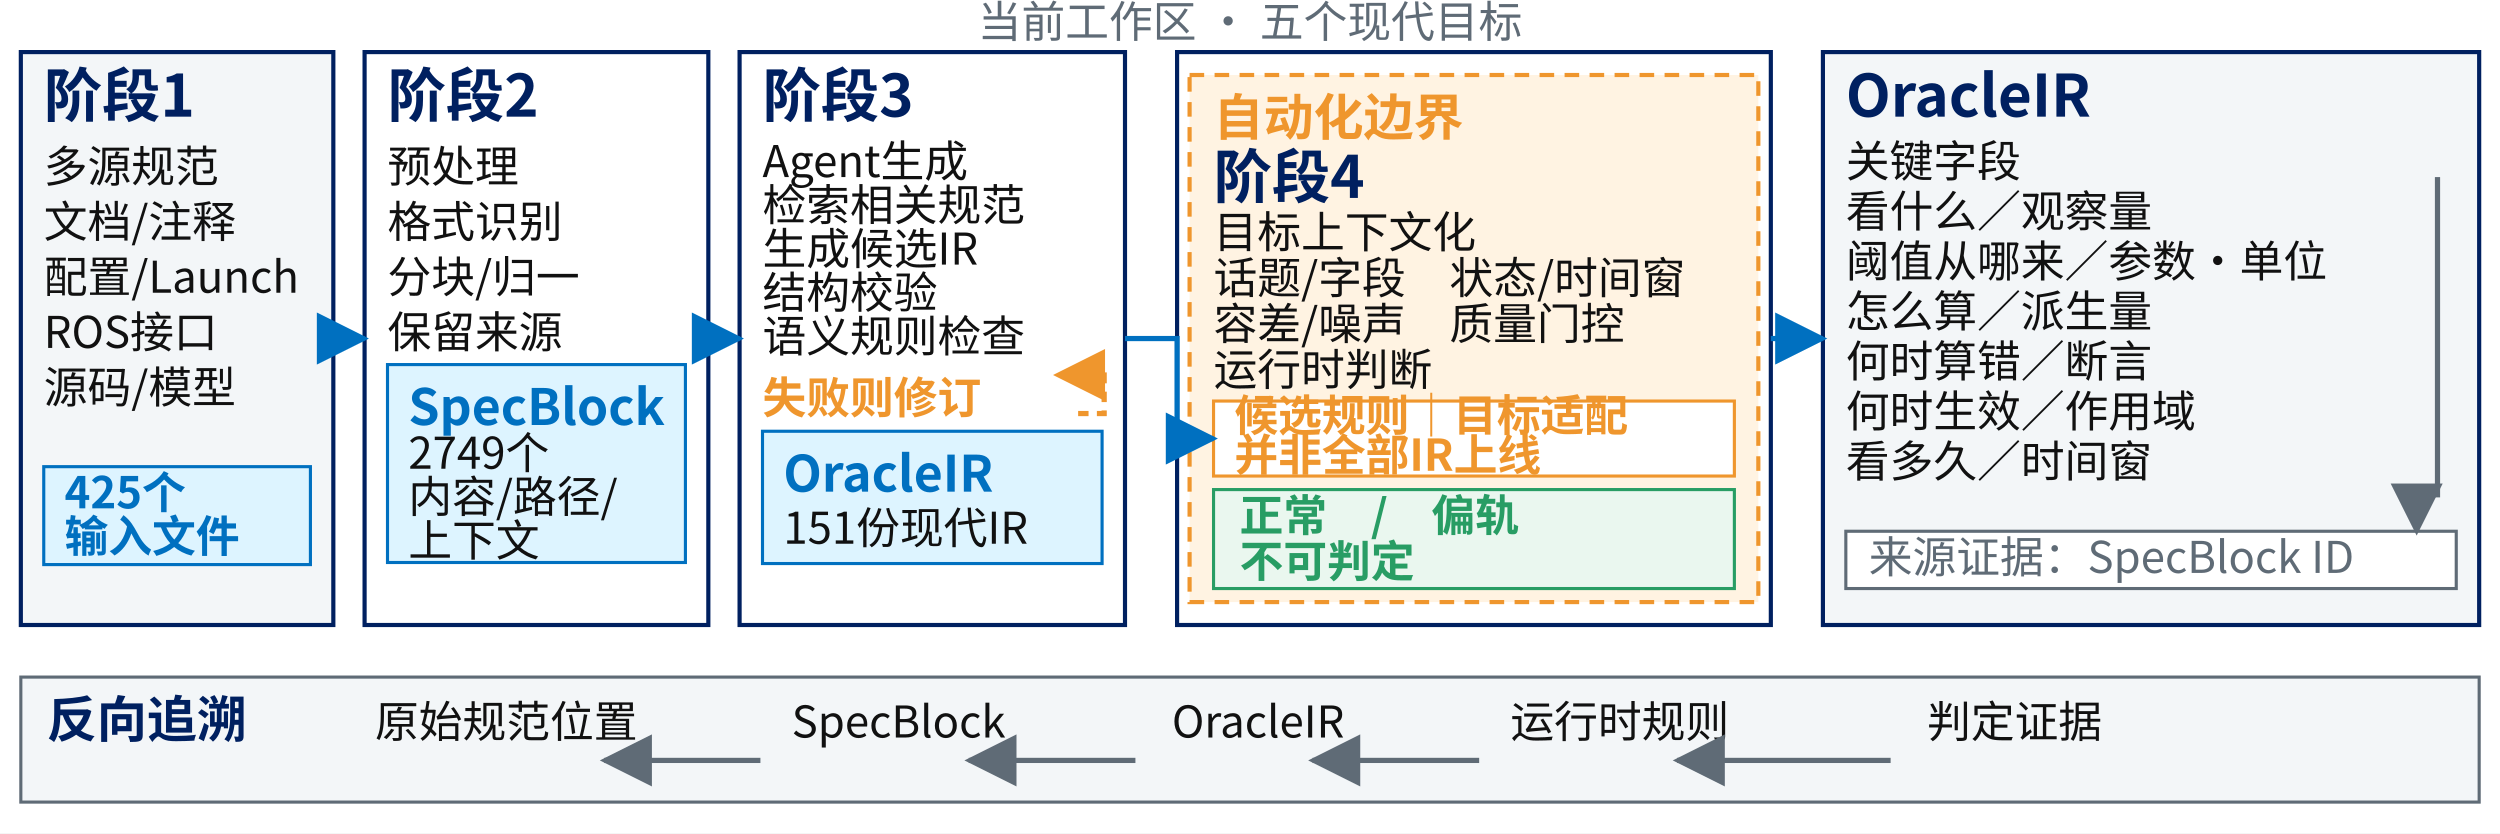
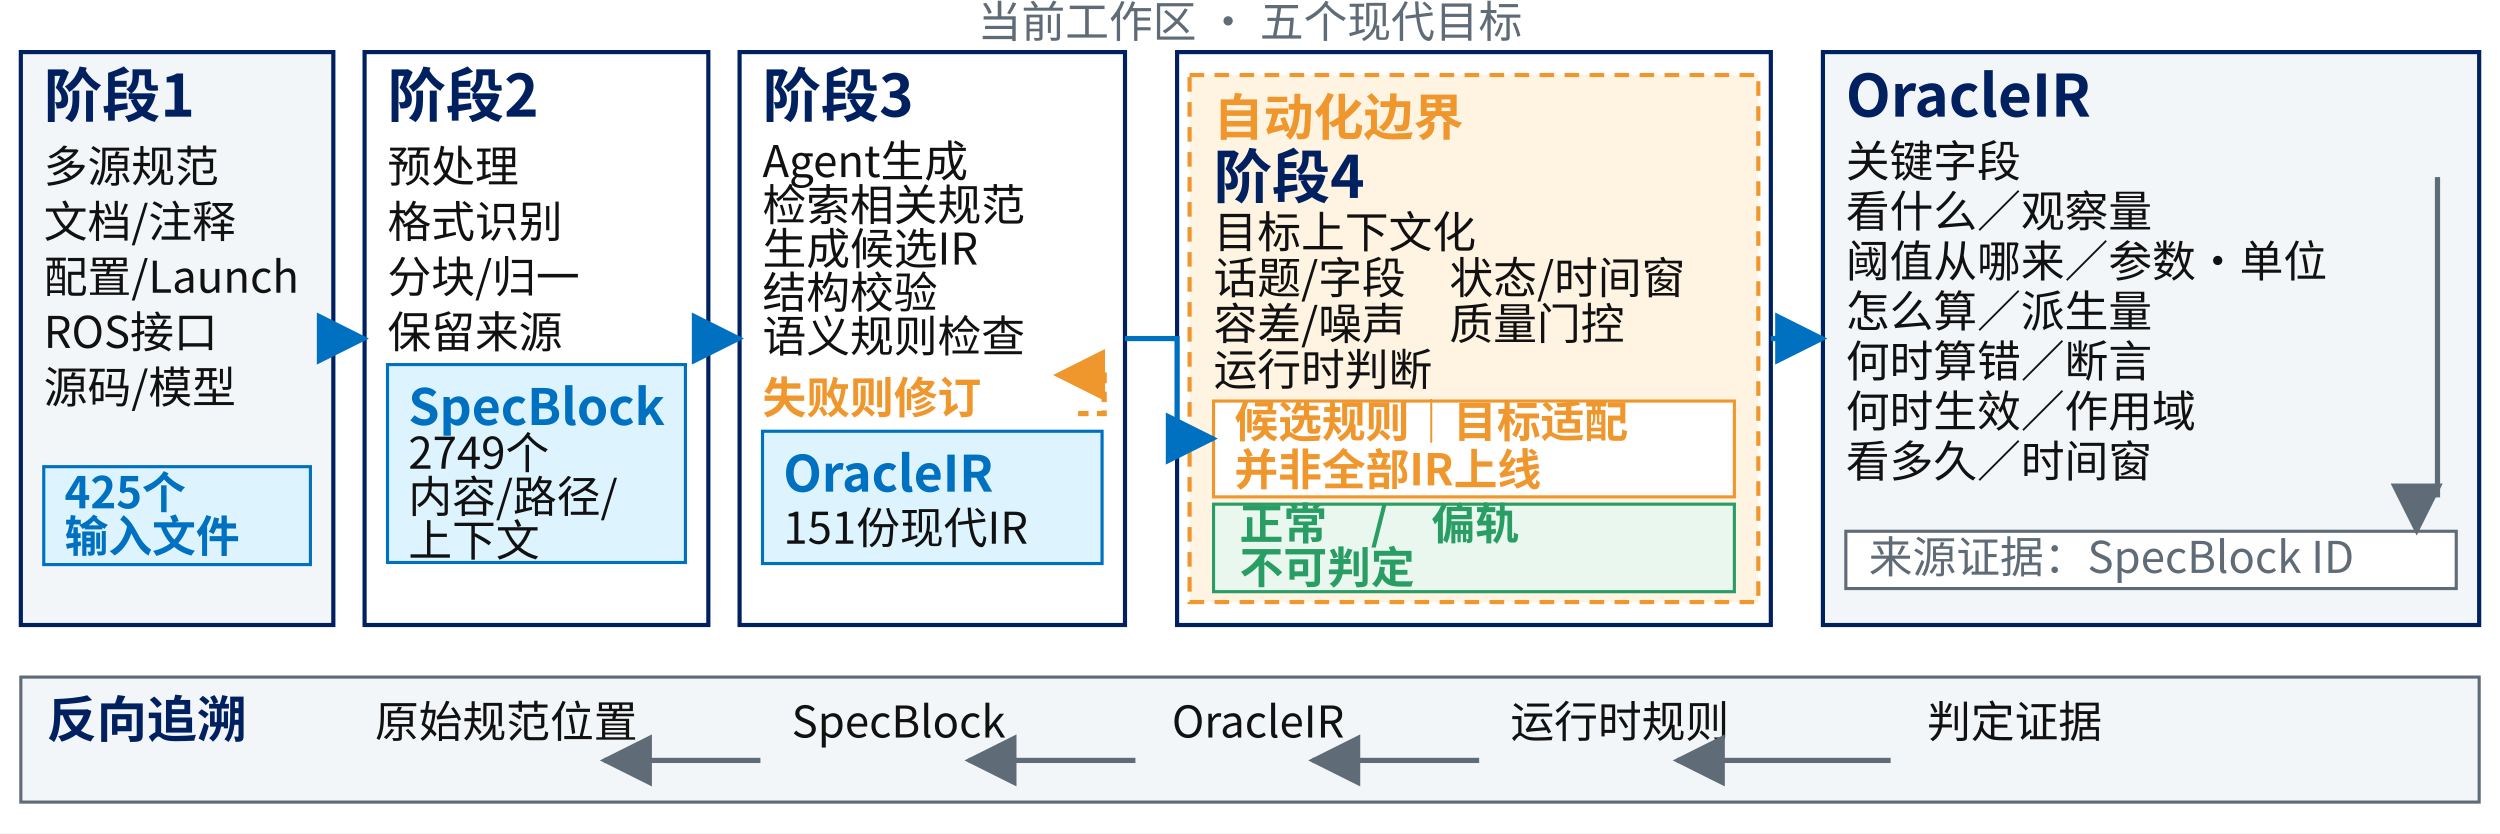
<svg xmlns="http://www.w3.org/2000/svg" width="2400" height="800" viewBox="0 0 2400 800">
  <defs>
    <marker id="arrow-blue" viewBox="0 0 12 12" refX="11" refY="6" markerWidth="10" markerHeight="10" orient="auto">
      <path d="M 0 0 L 12 6 L 0 12 z" fill="#0070C0" />
    </marker>
    <marker id="arrow-green" viewBox="0 0 12 12" refX="11" refY="6" markerWidth="10" markerHeight="10" orient="auto">
      <path d="M 0 0 L 12 6 L 0 12 z" fill="#289D64" />
    </marker>
    <marker id="arrow-orange" viewBox="0 0 12 12" refX="11" refY="6" markerWidth="10" markerHeight="10" orient="auto">
      <path d="M 0 0 L 12 6 L 0 12 z" fill="#EF962D" />
    </marker>
    <marker id="arrow-gray" viewBox="0 0 12 12" refX="11" refY="6" markerWidth="10" markerHeight="10" orient="auto">
      <path d="M 0 0 L 12 6 L 0 12 z" fill="#5F6B76" />
    </marker>
    <marker id="arrow-black" viewBox="0 0 12 12" refX="11" refY="6" markerWidth="10" markerHeight="10" orient="auto">
      <path d="M 0 0 L 12 6 L 0 12 z" fill="#111111" />
    </marker>
  </defs>
  <rect x="0" y="0" width="2400" height="800" fill="#FFFFFF" />
  <text x="1200" y="36" font-family="Microsoft YaHei, Noto Sans CJK SC, sans-serif" font-size="42" fill="#5F6B76" font-weight="400" text-anchor="middle">当前工作区 · 五个现代目标</text>
  <rect x="20" y="50" width="300" height="550" fill="#F3F6F8" stroke="#002060" stroke-width="4" />
  <text x="42" y="112" font-family="Microsoft YaHei, Noto Sans CJK SC, sans-serif" font-size="56" fill="#002060" font-weight="700" text-anchor="start">阶段1</text>
  <text x="42" y="175" font-family="Microsoft YaHei, Noto Sans CJK SC, sans-serif" font-size="42" fill="#111111" font-weight="400" text-anchor="start">多源规范</text>
  <text x="42" y="228" font-family="Microsoft YaHei, Noto Sans CJK SC, sans-serif" font-size="42" fill="#111111" font-weight="400" text-anchor="start">文档/注释</text>
  <text x="42" y="281" font-family="Microsoft YaHei, Noto Sans CJK SC, sans-serif" font-size="42" fill="#111111" font-weight="400" text-anchor="start">配置/Launch</text>
  <text x="42" y="334" font-family="Microsoft YaHei, Noto Sans CJK SC, sans-serif" font-size="42" fill="#111111" font-weight="400" text-anchor="start">ROS接口</text>
  <text x="42" y="387" font-family="Microsoft YaHei, Noto Sans CJK SC, sans-serif" font-size="42" fill="#111111" font-weight="400" text-anchor="start">源码/模型</text>
  <rect x="42" y="448" width="256" height="94" fill="#DDF4FF" stroke="#0070C0" stroke-width="3" />
  <text x="62" y="488" font-family="Microsoft YaHei, Noto Sans CJK SC, sans-serif" font-size="42" fill="#0070C0" font-weight="700" text-anchor="start">425个</text>
  <text x="62" y="530" font-family="Microsoft YaHei, Noto Sans CJK SC, sans-serif" font-size="42" fill="#0070C0" font-weight="700" text-anchor="start">输入文件</text>
  <rect x="350" y="50" width="330" height="550" fill="#FFFFFF" stroke="#002060" stroke-width="4" />
  <text x="372" y="112" font-family="Microsoft YaHei, Noto Sans CJK SC, sans-serif" font-size="56" fill="#002060" font-weight="700" text-anchor="start">阶段2</text>
  <text x="372" y="175" font-family="Microsoft YaHei, Noto Sans CJK SC, sans-serif" font-size="42" fill="#111111" font-weight="400" text-anchor="start">预处理</text>
  <text x="372" y="228" font-family="Microsoft YaHei, Noto Sans CJK SC, sans-serif" font-size="42" fill="#111111" font-weight="400" text-anchor="start">格式识别</text>
  <text x="372" y="281" font-family="Microsoft YaHei, Noto Sans CJK SC, sans-serif" font-size="42" fill="#111111" font-weight="400" text-anchor="start">分块/归一</text>
  <text x="372" y="334" font-family="Microsoft YaHei, Noto Sans CJK SC, sans-serif" font-size="42" fill="#111111" font-weight="400" text-anchor="start">保留来源</text>
  <rect x="372" y="350" width="286" height="190" fill="#DDF4FF" stroke="#0070C0" stroke-width="3" />
  <text x="392" y="408" font-family="Microsoft YaHei, Noto Sans CJK SC, sans-serif" font-size="48" fill="#0070C0" font-weight="700" text-anchor="start">SpecBlock</text>
  <text x="392" y="450" font-family="Microsoft YaHei, Noto Sans CJK SC, sans-serif" font-size="42" fill="#111111" font-weight="400" text-anchor="start">2749个</text>
  <text x="392" y="492" font-family="Microsoft YaHei, Noto Sans CJK SC, sans-serif" font-size="42" fill="#111111" font-weight="400" text-anchor="start">内容/路径/</text>
  <text x="392" y="534" font-family="Microsoft YaHei, Noto Sans CJK SC, sans-serif" font-size="42" fill="#111111" font-weight="400" text-anchor="start">上下文</text>
  <rect x="710" y="50" width="370" height="550" fill="#FFFFFF" stroke="#002060" stroke-width="4" />
  <text x="732" y="112" font-family="Microsoft YaHei, Noto Sans CJK SC, sans-serif" font-size="56" fill="#002060" font-weight="700" text-anchor="start">阶段3</text>
  <text x="732" y="170" font-family="Microsoft YaHei, Noto Sans CJK SC, sans-serif" font-size="42" fill="#111111" font-weight="400" text-anchor="start">Agent生成</text>
  <text x="732" y="212" font-family="Microsoft YaHei, Noto Sans CJK SC, sans-serif" font-size="42" fill="#111111" font-weight="400" text-anchor="start">检索相关规范</text>
  <text x="732" y="254" font-family="Microsoft YaHei, Noto Sans CJK SC, sans-serif" font-size="42" fill="#111111" font-weight="400" text-anchor="start">生成候选IR</text>
  <text x="732" y="296" font-family="Microsoft YaHei, Noto Sans CJK SC, sans-serif" font-size="42" fill="#111111" font-weight="400" text-anchor="start">结构校验</text>
  <text x="732" y="338" font-family="Microsoft YaHei, Noto Sans CJK SC, sans-serif" font-size="42" fill="#111111" font-weight="400" text-anchor="start">语义规则检查</text>
  <rect x="732" y="414" width="326" height="127" fill="#DDF4FF" stroke="#0070C0" stroke-width="3" />
  <text x="752" y="472" font-family="Microsoft YaHei, Noto Sans CJK SC, sans-serif" font-size="48" fill="#0070C0" font-weight="700" text-anchor="start">OracleIR</text>
  <text x="752" y="522" font-family="Microsoft YaHei, Noto Sans CJK SC, sans-serif" font-size="42" fill="#111111" font-weight="400" text-anchor="start">151份现代IR</text>
  <text x="732" y="397" font-family="Microsoft YaHei, Noto Sans CJK SC, sans-serif" font-size="42" fill="#EF962D" font-weight="700" text-anchor="start">失败则修订</text>
  <polyline points="1035,397 1060,397 1060,360 1015,360" fill="none" stroke="#EF962D" stroke-width="5" stroke-linejoin="miter" marker-end="url(#arrow-orange)" stroke-dasharray="10 8" />
  <rect x="1130" y="50" width="570" height="550" fill="#FFFFFF" stroke="#002060" stroke-width="4" />
  <rect x="1142" y="72" width="546" height="506" fill="#FFF3E2" stroke="#EF962D" stroke-width="4" stroke-dasharray="14 10" />
  <text x="1165" y="130" font-family="Microsoft YaHei, Noto Sans CJK SC, sans-serif" font-size="48" fill="#EF962D" font-weight="700" text-anchor="start">自动化边界</text>
  <text x="1165" y="190" font-family="Microsoft YaHei, Noto Sans CJK SC, sans-serif" font-size="56" fill="#002060" font-weight="700" text-anchor="start">阶段4</text>
  <text x="1165" y="238" font-family="Microsoft YaHei, Noto Sans CJK SC, sans-serif" font-size="42" fill="#111111" font-weight="400" text-anchor="start">目标上下文化</text>
  <text x="1165" y="282" font-family="Microsoft YaHei, Noto Sans CJK SC, sans-serif" font-size="42" fill="#111111" font-weight="400" text-anchor="start">话题/字段　状态/时间窗</text>
  <text x="1165" y="326" font-family="Microsoft YaHei, Noto Sans CJK SC, sans-serif" font-size="42" fill="#111111" font-weight="400" text-anchor="start">容差/噪声　质量门控</text>
  <text x="1165" y="370" font-family="Microsoft YaHei, Noto Sans CJK SC, sans-serif" font-size="42" fill="#111111" font-weight="400" text-anchor="start">运行时判断</text>
-   <rect x="1165" y="385" width="500" height="72" fill="#FFFFFF" stroke="#EF962D" stroke-width="3" />
-   <text x="1185" y="414" font-family="Microsoft YaHei, Noto Sans CJK SC, sans-serif" font-size="42" fill="#EF962D" font-weight="700" text-anchor="start">候选规则｜目标适配</text>
-   <text x="1185" y="452" font-family="Microsoft YaHei, Noto Sans CJK SC, sans-serif" font-size="42" fill="#EF962D" font-weight="700" text-anchor="start">并非全部IR上线</text>
-   <rect x="1165" y="470" width="500" height="95" fill="#EAF7EF" stroke="#289D64" stroke-width="3" />
-   <text x="1190" y="510" font-family="Microsoft YaHei, Noto Sans CJK SC, sans-serif" font-size="42" fill="#289D64" font-weight="700" text-anchor="start">正常　/　偏轨</text>
-   <text x="1190" y="554" font-family="Microsoft YaHei, Noto Sans CJK SC, sans-serif" font-size="42" fill="#289D64" font-weight="700" text-anchor="start">不可判定</text>
+   <rect x="1165" y="385" width="500" height="92" fill="#FFFFFF" stroke="#EF962D" stroke-width="3" />
+   <text x="1185" y="420" font-family="Microsoft YaHei, Noto Sans CJK SC, sans-serif" font-size="42" fill="#EF962D" font-weight="700" text-anchor="start">候选规则｜目标适配</text>
+   <text x="1185" y="466" font-family="Microsoft YaHei, Noto Sans CJK SC, sans-serif" font-size="42" fill="#EF962D" font-weight="700" text-anchor="start">并非全部IR上线</text>
+   <rect x="1165" y="484" width="500" height="84" fill="#EAF7EF" stroke="#289D64" stroke-width="3" />
+   <text x="1190" y="518" font-family="Microsoft YaHei, Noto Sans CJK SC, sans-serif" font-size="42" fill="#289D64" font-weight="700" text-anchor="start">正常　/　偏轨</text>
+   <text x="1190" y="560" font-family="Microsoft YaHei, Noto Sans CJK SC, sans-serif" font-size="42" fill="#289D64" font-weight="700" text-anchor="start">不可判定</text>
  <rect x="1750" y="50" width="630" height="550" fill="#F3F6F8" stroke="#002060" stroke-width="4" />
  <text x="1772" y="112" font-family="Microsoft YaHei, Noto Sans CJK SC, sans-serif" font-size="56" fill="#002060" font-weight="700" text-anchor="start">OracleIR</text>
  <text x="1772" y="170" font-family="Microsoft YaHei, Noto Sans CJK SC, sans-serif" font-size="42" fill="#111111" font-weight="400" text-anchor="start">关键字段</text>
  <text x="1772" y="218" font-family="Microsoft YaHei, Noto Sans CJK SC, sans-serif" font-size="42" fill="#111111" font-weight="400" text-anchor="start">看什么／观察量</text>
  <text x="1772" y="266" font-family="Microsoft YaHei, Noto Sans CJK SC, sans-serif" font-size="42" fill="#111111" font-weight="400" text-anchor="start">阈值从哪来／参数·单位</text>
  <text x="1772" y="314" font-family="Microsoft YaHei, Noto Sans CJK SC, sans-serif" font-size="42" fill="#111111" font-weight="400" text-anchor="start">怎么算／派生量</text>
  <text x="1772" y="362" font-family="Microsoft YaHei, Noto Sans CJK SC, sans-serif" font-size="42" fill="#111111" font-weight="400" text-anchor="start">何时算错／断言</text>
  <text x="1772" y="410" font-family="Microsoft YaHei, Noto Sans CJK SC, sans-serif" font-size="42" fill="#111111" font-weight="400" text-anchor="start">何时生效／作用域</text>
  <text x="1772" y="458" font-family="Microsoft YaHei, Noto Sans CJK SC, sans-serif" font-size="42" fill="#111111" font-weight="400" text-anchor="start">看多久／时间窗</text>
  <rect x="1772" y="510" width="586" height="55" fill="#FFFFFF" stroke="#5F6B76" stroke-width="3" />
  <text x="1794" y="550" font-family="Microsoft YaHei, Noto Sans CJK SC, sans-serif" font-size="42" fill="#5F6B76" font-weight="400" text-anchor="start">来源证据：SpecBlock ID</text>
  <rect x="20" y="650" width="2360" height="120" fill="#F3F6F8" stroke="#5F6B76" stroke-width="3" />
  <text x="45" y="708" font-family="Microsoft YaHei, Noto Sans CJK SC, sans-serif" font-size="48" fill="#002060" font-weight="700" text-anchor="start">反向追溯</text>
  <text x="360" y="708" font-family="Microsoft YaHei, Noto Sans CJK SC, sans-serif" font-size="42" fill="#111111" font-weight="400" text-anchor="start">原始规范位置</text>
  <text x="760" y="708" font-family="Microsoft YaHei, Noto Sans CJK SC, sans-serif" font-size="42" fill="#111111" font-weight="400" text-anchor="start">SpecBlock</text>
  <text x="1125" y="708" font-family="Microsoft YaHei, Noto Sans CJK SC, sans-serif" font-size="42" fill="#111111" font-weight="400" text-anchor="start">OracleIR</text>
  <text x="1450" y="708" font-family="Microsoft YaHei, Noto Sans CJK SC, sans-serif" font-size="42" fill="#111111" font-weight="400" text-anchor="start">运行时规则</text>
  <text x="1850" y="708" font-family="Microsoft YaHei, Noto Sans CJK SC, sans-serif" font-size="42" fill="#111111" font-weight="400" text-anchor="start">判定证据</text>
  <polyline points="730,730 580,730" fill="none" stroke="#5F6B76" stroke-width="5" stroke-linejoin="miter" marker-end="url(#arrow-gray)" />
  <polyline points="1090,730 930,730" fill="none" stroke="#5F6B76" stroke-width="5" stroke-linejoin="miter" marker-end="url(#arrow-gray)" />
  <polyline points="1420,730 1260,730" fill="none" stroke="#5F6B76" stroke-width="5" stroke-linejoin="miter" marker-end="url(#arrow-gray)" />
  <polyline points="1815,730 1610,730" fill="none" stroke="#5F6B76" stroke-width="5" stroke-linejoin="miter" marker-end="url(#arrow-gray)" />
  <polyline points="320,325 350,325" fill="none" stroke="#0070C0" stroke-width="5" stroke-linejoin="miter" marker-end="url(#arrow-blue)" />
  <polyline points="680,325 710,325" fill="none" stroke="#0070C0" stroke-width="5" stroke-linejoin="miter" marker-end="url(#arrow-blue)" />
  <polyline points="1080,325 1130,325 1130,421 1165,421" fill="none" stroke="#0070C0" stroke-width="5" stroke-linejoin="miter" marker-end="url(#arrow-blue)" />
  <polyline points="1700,325 1750,325" fill="none" stroke="#0070C0" stroke-width="5" stroke-linejoin="miter" marker-end="url(#arrow-blue)" />
  <polyline points="2340,170 2340,475 2320,475 2320,510" fill="none" stroke="#5F6B76" stroke-width="5" stroke-linejoin="miter" marker-end="url(#arrow-gray)" />
</svg>
